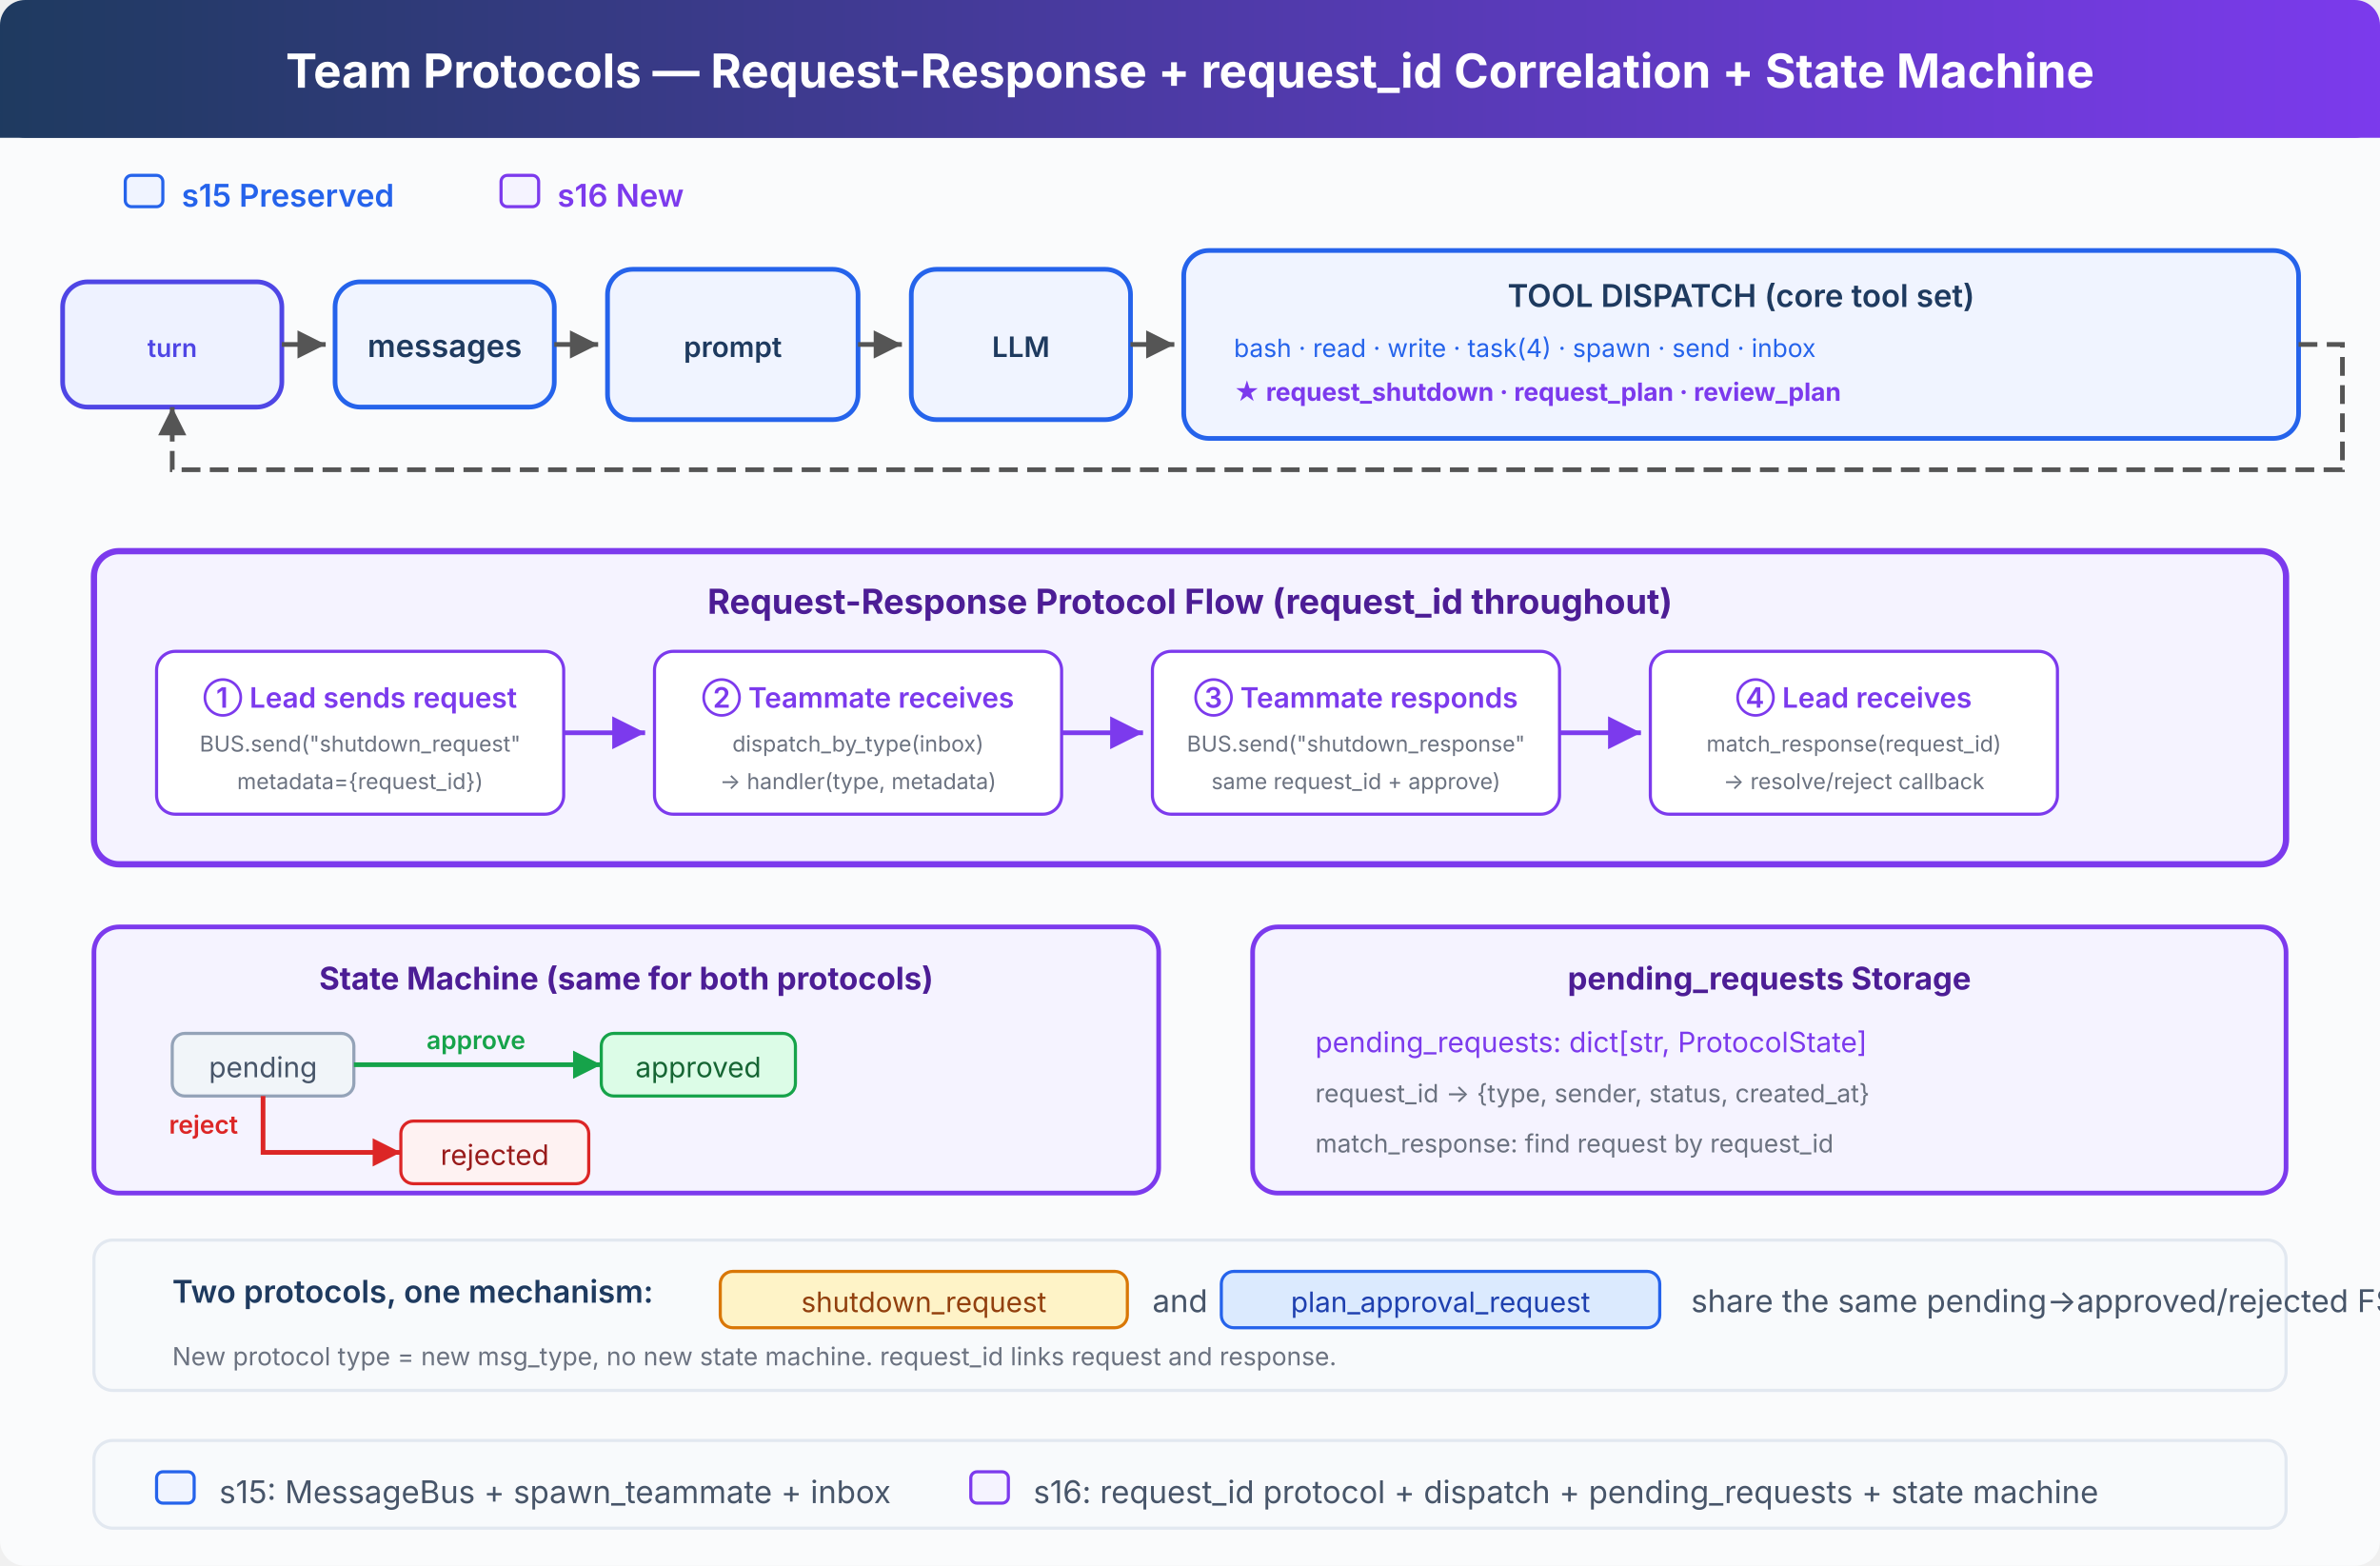
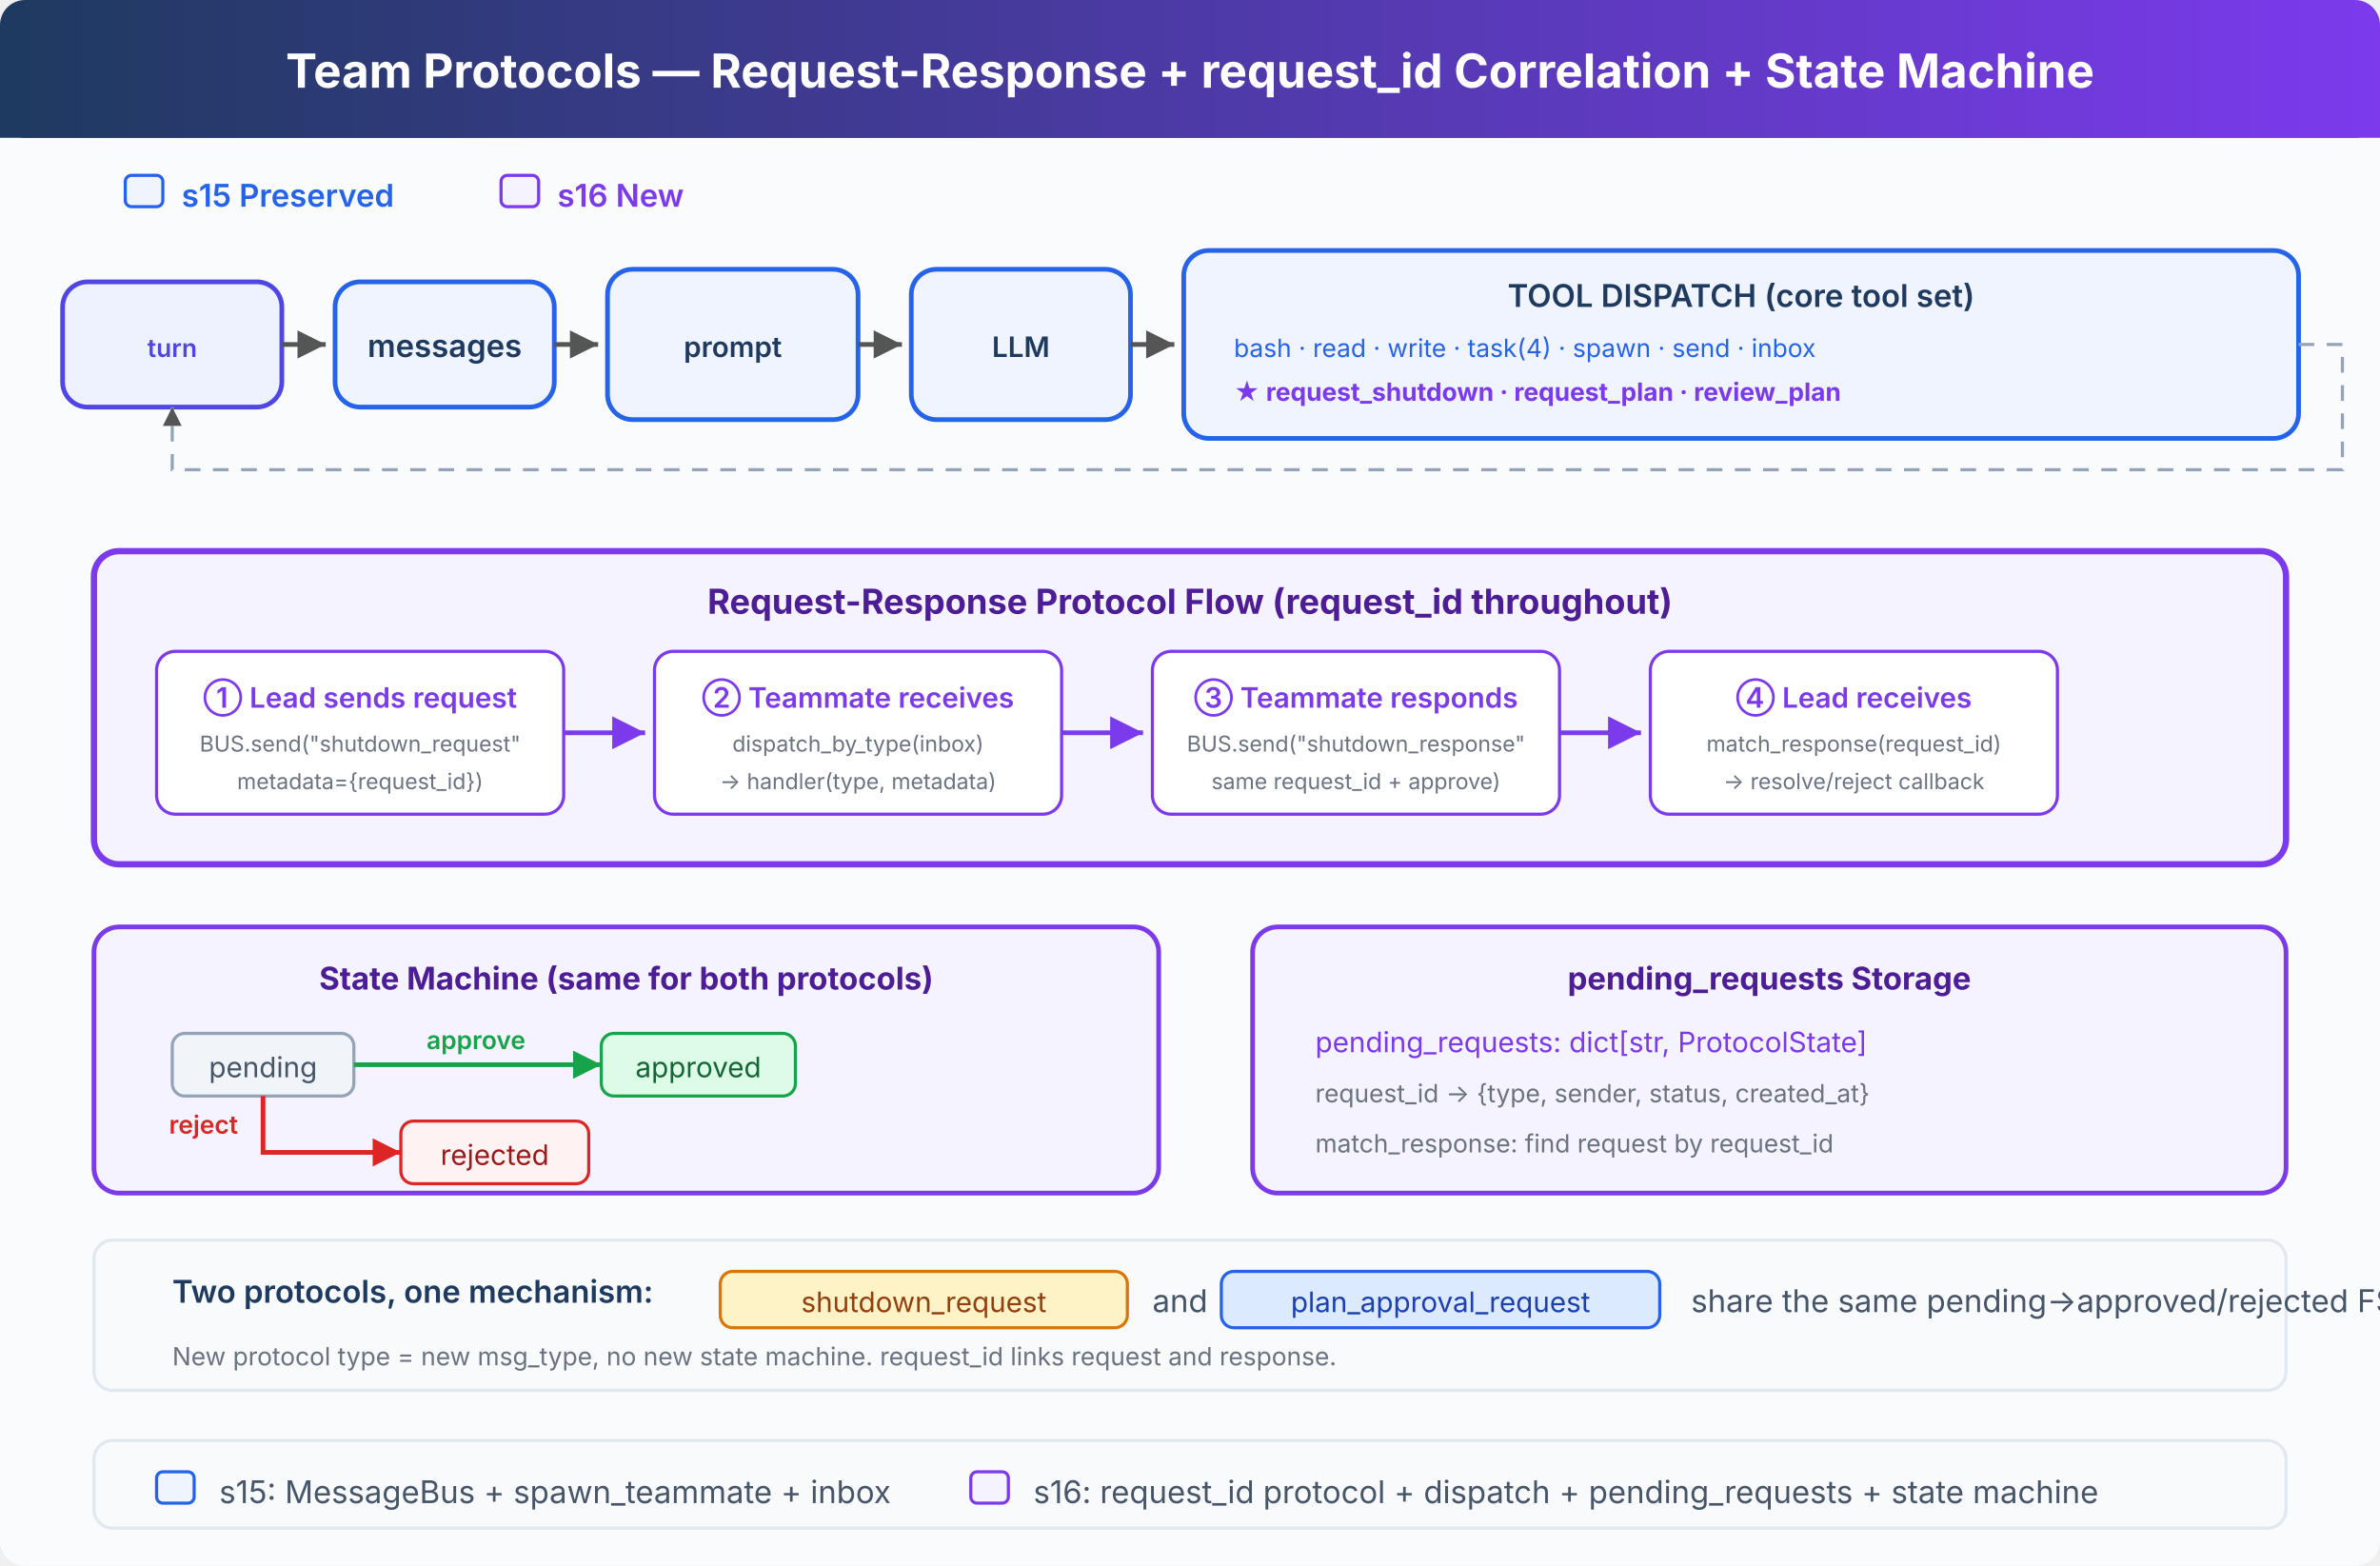
<svg xmlns="http://www.w3.org/2000/svg" viewBox="0 0 760 500" font-family="system-ui, -apple-system, sans-serif">
  <defs>
    <linearGradient id="header" x1="0" y1="0" x2="1" y2="0">
      <stop offset="0%" stop-color="#1e3a5f" />
      <stop offset="100%" stop-color="#7c3aed" />
    </linearGradient>
    <marker id="arrow" viewBox="0 0 10 10" refX="10" refY="5" markerWidth="6" markerHeight="6" orient="auto-start-reverse">
      <path d="M 0 0 L 10 5 L 0 10 z" fill="#555" />
    </marker>
    <marker id="arrow-purple" viewBox="0 0 10 10" refX="10" refY="5" markerWidth="7" markerHeight="7" orient="auto-start-reverse">
      <path d="M 0 0 L 10 5 L 0 10 z" fill="#7c3aed" />
    </marker>
    <marker id="arrow-cyan" viewBox="0 0 10 10" refX="10" refY="5" markerWidth="6" markerHeight="6" orient="auto-start-reverse">
      <path d="M 0 0 L 10 5 L 0 10 z" fill="#0891b2" />
    </marker>
    <marker id="arrow-green" viewBox="0 0 10 10" refX="10" refY="5" markerWidth="6" markerHeight="6" orient="auto-start-reverse">
      <path d="M 0 0 L 10 5 L 0 10 z" fill="#16a34a" />
    </marker>
    <marker id="arrow-red" viewBox="0 0 10 10" refX="10" refY="5" markerWidth="6" markerHeight="6" orient="auto-start-reverse">
      <path d="M 0 0 L 10 5 L 0 10 z" fill="#dc2626" />
    </marker>
  </defs>
  <rect width="760" height="500" fill="#fafbfc" rx="8" />
  <rect x="0" y="0" width="760" height="44" fill="url(#header)" rx="8" />
  <rect x="0" y="36" width="760" height="8" fill="url(#header)" />
  <text x="380" y="28" fill="#fff" font-size="15" font-weight="700" text-anchor="middle">Team Protocols — Request-Response + request_id Correlation + State Machine</text>
  <rect x="40" y="56" width="12" height="10" rx="2" fill="#f0f4ff" stroke="#2563eb" stroke-width="1" />
  <text x="58" y="66" fill="#2563eb" font-size="10" font-weight="600">s15 Preserved</text>
  <rect x="160" y="56" width="12" height="10" rx="2" fill="#f5f3ff" stroke="#7c3aed" stroke-width="1" />
  <text x="178" y="66" fill="#7c3aed" font-size="10" font-weight="600">s16 New</text>
  <rect x="20" y="90" width="70" height="40" rx="8" fill="#eef2ff" stroke="#4f46e5" stroke-width="1.5" />
  <text x="55" y="114" fill="#4f46e5" font-size="8" font-weight="600" text-anchor="middle">turn</text>
  <line x1="90" y1="110" x2="104" y2="110" stroke="#555" stroke-width="1.5" marker-end="url(#arrow)" />
  <rect x="107" y="90" width="70" height="40" rx="8" fill="#f0f4ff" stroke="#2563eb" stroke-width="1.5" />
  <text x="142" y="114" fill="#1e3a5f" font-size="10" font-weight="600" text-anchor="middle">messages</text>
  <line x1="177" y1="110" x2="191" y2="110" stroke="#555" stroke-width="1.5" marker-end="url(#arrow)" />
  <rect x="194" y="86" width="80" height="48" rx="8" fill="#f0f4ff" stroke="#2563eb" stroke-width="1.5" />
  <text x="234" y="114" fill="#1e3a5f" font-size="9" font-weight="600" text-anchor="middle">prompt</text>
  <line x1="274" y1="110" x2="288" y2="110" stroke="#555" stroke-width="1.5" marker-end="url(#arrow)" />
  <rect x="291" y="86" width="70" height="48" rx="8" fill="#f0f4ff" stroke="#2563eb" stroke-width="1.5" />
  <text x="326" y="114" fill="#1e3a5f" font-size="9" font-weight="600" text-anchor="middle">LLM</text>
  <line x1="361" y1="110" x2="375" y2="110" stroke="#555" stroke-width="1.5" marker-end="url(#arrow)" />
  <rect x="378" y="80" width="356" height="60" rx="8" fill="#f0f4ff" stroke="#2563eb" stroke-width="1.5" />
  <text x="556" y="98" fill="#1e3a5f" font-size="10" font-weight="600" text-anchor="middle">TOOL DISPATCH (core tool set)</text>
  <text x="394" y="114" fill="#2563eb" font-size="8">bash · read · write · task(4) · spawn · send · inbox</text>
  <text x="394" y="128" fill="#7c3aed" font-size="8" font-weight="700">★ request_shutdown · request_plan · review_plan</text>
-   <path d="M 734 110 L 748 110 L 748 150 L 55 150 L 55 130" fill="none" stroke="#555" stroke-width="1.5" marker-end="url(#arrow)" stroke-dasharray="6,3" />
+   <path d="M 734 110 L 748 110 L 748 150 L 55 150 L 55 130" fill="none" stroke="#94a3b8" stroke-width="1" marker-end="url(#arrow)" stroke-dasharray="5,4" />
  <rect x="30" y="176" width="700" height="100" rx="8" fill="#f5f3ff" stroke="#7c3aed" stroke-width="2" />
  <text x="380" y="196" fill="#4c1d95" font-size="11" font-weight="700" text-anchor="middle">Request-Response Protocol Flow (request_id throughout)</text>
  <rect x="50" y="208" width="130" height="52" rx="6" fill="#fff" stroke="#7c3aed" stroke-width="1" />
  <text x="115" y="226" fill="#7c3aed" font-size="9" font-weight="600" text-anchor="middle">① Lead sends request</text>
  <text x="115" y="240" fill="#6b7280" font-size="7" text-anchor="middle">BUS.send("shutdown_request"</text>
  <text x="115" y="252" fill="#6b7280" font-size="7" text-anchor="middle">metadata={request_id})</text>
  <line x1="180" y1="234" x2="206" y2="234" stroke="#7c3aed" stroke-width="1.5" marker-end="url(#arrow-purple)" />
  <rect x="209" y="208" width="130" height="52" rx="6" fill="#fff" stroke="#7c3aed" stroke-width="1" />
  <text x="274" y="226" fill="#7c3aed" font-size="9" font-weight="600" text-anchor="middle">② Teammate receives</text>
  <text x="274" y="240" fill="#6b7280" font-size="7" text-anchor="middle">dispatch_by_type(inbox)</text>
  <text x="274" y="252" fill="#6b7280" font-size="7" text-anchor="middle">→ handler(type, metadata)</text>
  <line x1="339" y1="234" x2="365" y2="234" stroke="#7c3aed" stroke-width="1.5" marker-end="url(#arrow-purple)" />
  <rect x="368" y="208" width="130" height="52" rx="6" fill="#fff" stroke="#7c3aed" stroke-width="1" />
  <text x="433" y="226" fill="#7c3aed" font-size="9" font-weight="600" text-anchor="middle">③ Teammate responds</text>
  <text x="433" y="240" fill="#6b7280" font-size="7" text-anchor="middle">BUS.send("shutdown_response"</text>
  <text x="433" y="252" fill="#6b7280" font-size="7" text-anchor="middle">same request_id + approve)</text>
  <line x1="498" y1="234" x2="524" y2="234" stroke="#7c3aed" stroke-width="1.5" marker-end="url(#arrow-purple)" />
  <rect x="527" y="208" width="130" height="52" rx="6" fill="#fff" stroke="#7c3aed" stroke-width="1" />
  <text x="592" y="226" fill="#7c3aed" font-size="9" font-weight="600" text-anchor="middle">④ Lead receives</text>
  <text x="592" y="240" fill="#6b7280" font-size="7" text-anchor="middle">match_response(request_id)</text>
  <text x="592" y="252" fill="#6b7280" font-size="7" text-anchor="middle">→ resolve/reject callback</text>
  <rect x="30" y="296" width="340" height="85" rx="8" fill="#f5f3ff" stroke="#7c3aed" stroke-width="1.5" />
  <text x="200" y="316" fill="#4c1d95" font-size="10" font-weight="700" text-anchor="middle">State Machine (same for both protocols)</text>
  <rect x="55" y="330" width="58" height="20" rx="4" fill="#f1f5f9" stroke="#94a3b8" stroke-width="1" />
  <text x="84" y="344" fill="#475569" font-size="9" text-anchor="middle">pending</text>
  <line x1="113" y1="340" x2="192" y2="340" stroke="#16a34a" stroke-width="1.5" marker-end="url(#arrow-green)" />
  <text x="152" y="335" fill="#16a34a" font-size="8" font-weight="600" text-anchor="middle">approve</text>
  <rect x="192" y="330" width="62" height="20" rx="4" fill="#dcfce7" stroke="#16a34a" stroke-width="1" />
  <text x="223" y="344" fill="#166534" font-size="9" text-anchor="middle">approved</text>
  <path d="M 84 350 L 84 368 L 128 368" fill="none" stroke="#dc2626" stroke-width="1.5" marker-end="url(#arrow-red)" />
  <text x="76" y="362" fill="#dc2626" font-size="8" font-weight="600" text-anchor="end">reject</text>
  <rect x="128" y="358" width="60" height="20" rx="4" fill="#fef2f2" stroke="#dc2626" stroke-width="1" />
  <text x="158" y="372" fill="#991b1b" font-size="9" text-anchor="middle">rejected</text>
  <rect x="400" y="296" width="330" height="85" rx="8" fill="#f5f3ff" stroke="#7c3aed" stroke-width="1.5" />
  <text x="565" y="316" fill="#4c1d95" font-size="10" font-weight="700" text-anchor="middle">pending_requests Storage</text>
  <text x="420" y="336" fill="#7c3aed" font-size="9">pending_requests: dict[str, ProtocolState]</text>
  <text x="420" y="352" fill="#6b7280" font-size="8">request_id → {type, sender, status, created_at}</text>
  <text x="420" y="368" fill="#6b7280" font-size="8">match_response: find request by request_id</text>
  <rect x="30" y="396" width="700" height="48" rx="6" fill="#f8fafc" stroke="#e2e8f0" stroke-width="1" />
  <text x="55" y="416" fill="#1e3a5f" font-size="10" font-weight="600">Two protocols, one mechanism:</text>
  <rect x="230" y="406" width="130" height="18" rx="4" fill="#fef3c7" stroke="#d97706" stroke-width="1" />
  <text x="295" y="419" fill="#92400e" font-size="9" text-anchor="middle">shutdown_request</text>
  <text x="368" y="419" fill="#475569" font-size="10">and</text>
  <rect x="390" y="406" width="140" height="18" rx="4" fill="#dbeafe" stroke="#2563eb" stroke-width="1" />
  <text x="460" y="419" fill="#1e40af" font-size="9" text-anchor="middle">plan_approval_request</text>
  <text x="540" y="419" fill="#475569" font-size="10">share the same pending→approved/rejected FSM</text>
  <text x="55" y="436" fill="#6b7280" font-size="8">New protocol type = new msg_type, no new state machine. request_id links request and response.</text>
  <rect x="30" y="460" width="700" height="28" rx="6" fill="#f8fafc" stroke="#e2e8f0" stroke-width="1" />
  <rect x="50" y="470" width="12" height="10" rx="2" fill="#f0f4ff" stroke="#2563eb" stroke-width="1" />
  <text x="70" y="480" fill="#475569" font-size="10">s15: MessageBus + spawn_teammate + inbox</text>
  <rect x="310" y="470" width="12" height="10" rx="2" fill="#f5f3ff" stroke="#7c3aed" stroke-width="1" />
  <text x="330" y="480" fill="#475569" font-size="10">s16: request_id protocol + dispatch + pending_requests + state machine</text>
</svg>
